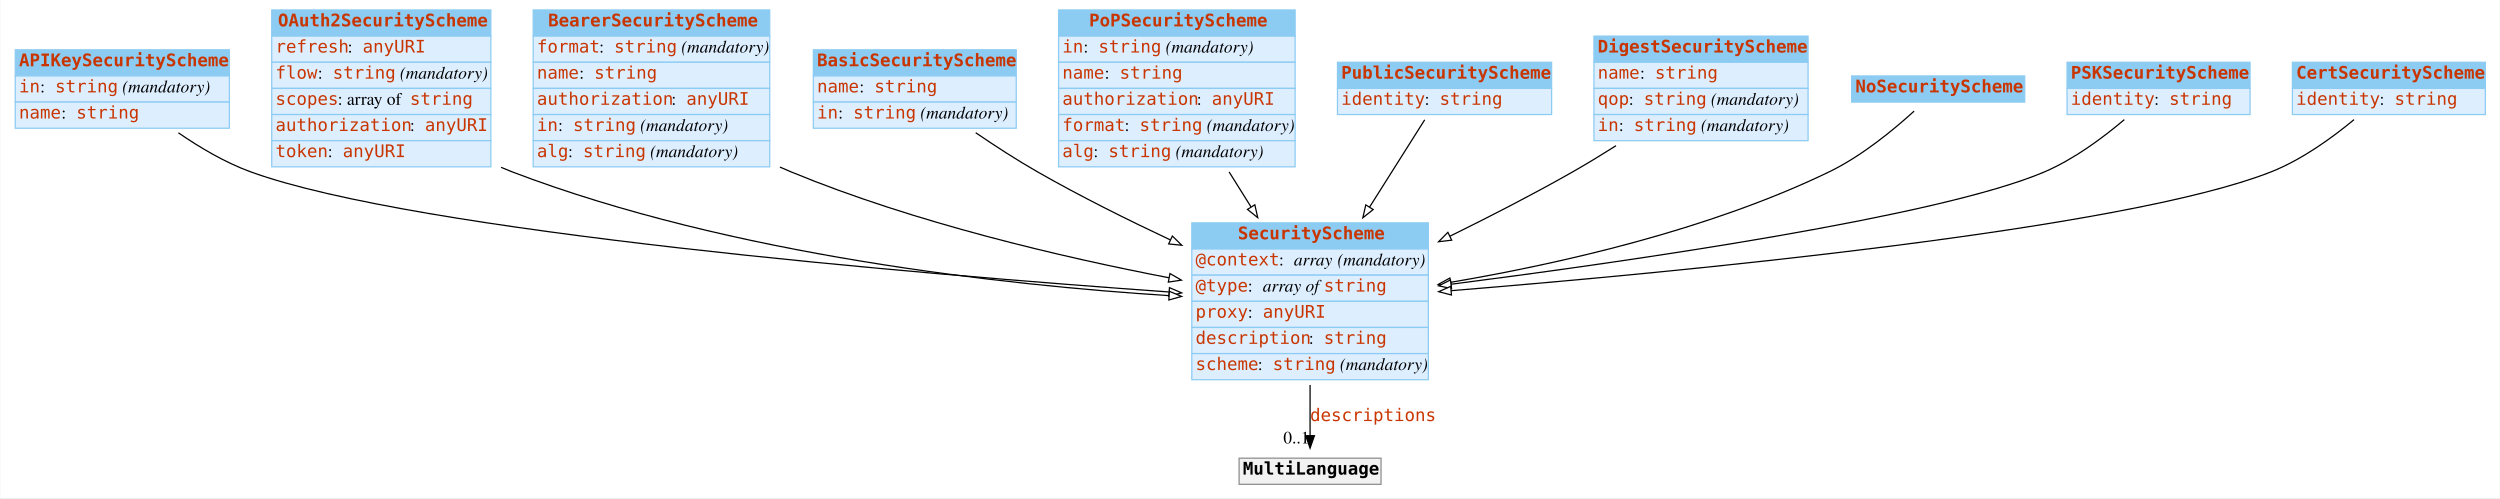
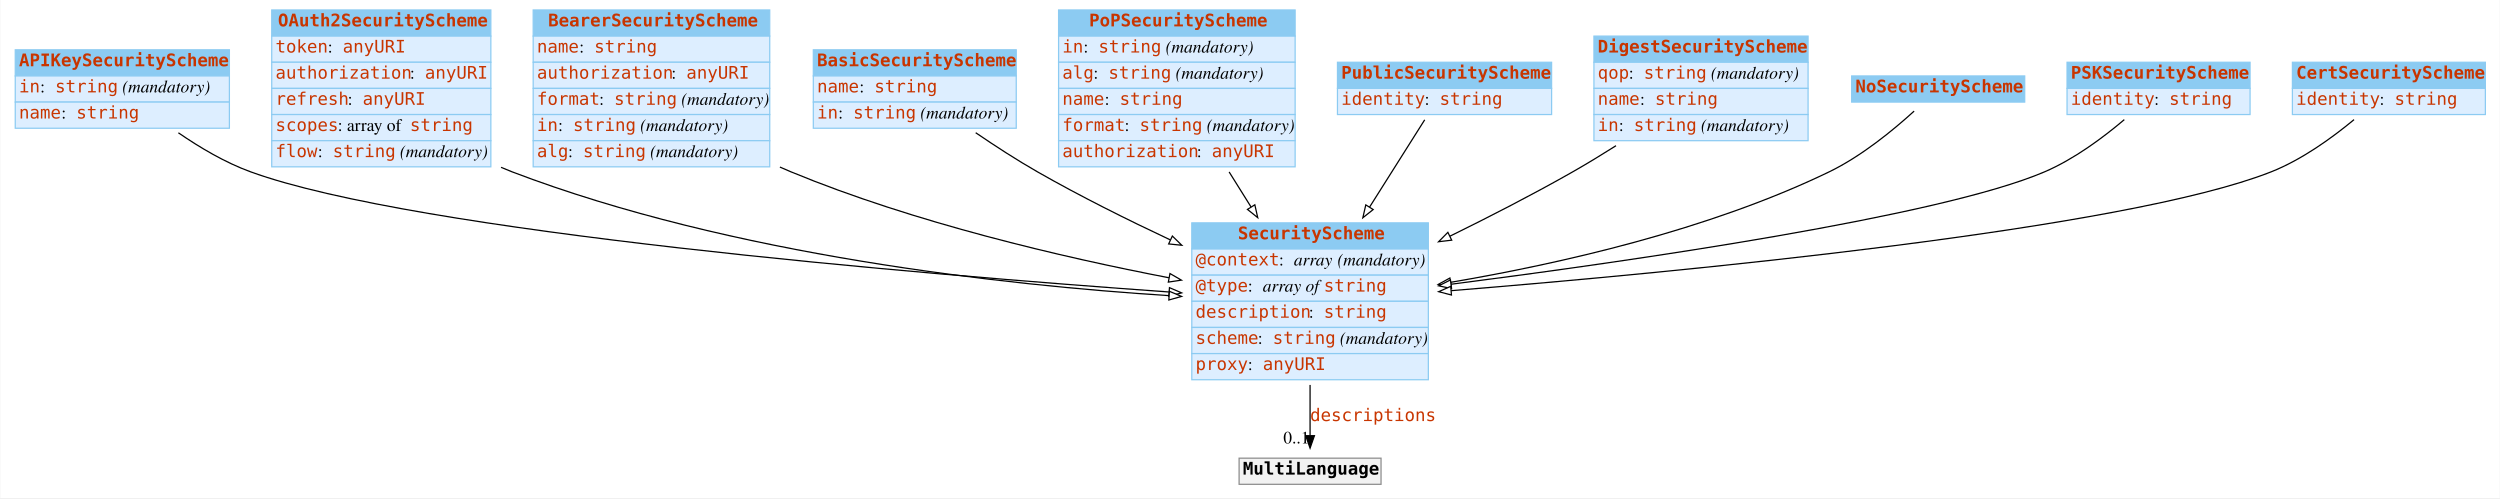
<svg xmlns="http://www.w3.org/2000/svg" width="2008pt" height="400pt" viewBox="0.00 0.00 2007.50 400.00">
  <g id="graph0" class="graph" transform="scale(1 1) rotate(0) translate(4 396)">
    <polygon fill="#ffffff" stroke="transparent" points="-4,4 -4,-396 2003.5,-396 2003.5,4 -4,4" />
    <g id="node1" class="node">
      <polygon fill="#8ccbf2" stroke="transparent" points="8,-335 8,-356 180,-356 180,-335 8,-335" />
      <polygon fill="none" stroke="#8ccbf2" points="8,-335 8,-356 180,-356 180,-335 8,-335" />
      <text text-anchor="start" x="11" y="-342.8" font-family="mono" font-weight="bold" font-size="14.00" fill="#c83500">APIKeySecurityScheme</text>
      <polygon fill="#ddeeff" stroke="transparent" points="8,-314 8,-335 180,-335 180,-314 8,-314" />
      <polygon fill="none" stroke="#8ccbf2" points="8,-314 8,-335 180,-335 180,-314 8,-314" />
      <text text-anchor="start" x="11" y="-321.8" font-family="mono" font-size="14.00" fill="#c83500">in</text>
      <text text-anchor="start" x="28" y="-321.8" font-family="Times,serif" font-size="14.00" fill="#000000"> : </text>
      <text text-anchor="start" x="40" y="-321.8" font-family="mono" font-size="14.00" fill="#c83500">string</text>
      <text text-anchor="start" x="90" y="-321.8" font-family="Times,serif" font-size="14.00" fill="#000000"> </text>
      <text text-anchor="start" x="94" y="-321.8" font-family="Times,serif" font-style="italic" font-size="14.00" fill="#000000">(mandatory)</text>
      <polygon fill="#ddeeff" stroke="transparent" points="8,-293 8,-314 180,-314 180,-293 8,-293" />
      <polygon fill="none" stroke="#8ccbf2" points="8,-293 8,-314 180,-314 180,-293 8,-293" />
      <text text-anchor="start" x="11" y="-300.8" font-family="mono" font-size="14.00" fill="#c83500">name</text>
      <text text-anchor="start" x="45" y="-300.8" font-family="Times,serif" font-size="14.00" fill="#000000"> : </text>
      <text text-anchor="start" x="57" y="-300.8" font-family="mono" font-size="14.00" fill="#c83500">string</text>
    </g>
    <g id="node3" class="node">
      <polygon fill="#8ccbf2" stroke="transparent" points="953,-196 953,-217 1143,-217 1143,-196 953,-196" />
      <polygon fill="none" stroke="#8ccbf2" points="953,-196 953,-217 1143,-217 1143,-196 953,-196" />
      <text text-anchor="start" x="990" y="-203.8" font-family="mono" font-weight="bold" font-size="14.00" fill="#c83500">SecurityScheme</text>
      <polygon fill="#ddeeff" stroke="transparent" points="953,-175 953,-196 1143,-196 1143,-175 953,-175" />
      <polygon fill="none" stroke="#8ccbf2" points="953,-175 953,-196 1143,-196 1143,-175 953,-175" />
      <text text-anchor="start" x="956" y="-182.8" font-family="mono" font-size="14.00" fill="#c83500">@context</text>
      <text text-anchor="start" x="1023" y="-182.8" font-family="Times,serif" font-size="14.00" fill="#000000"> : </text>
      <text text-anchor="start" x="1035" y="-182.8" font-family="Times,serif" font-style="italic" font-size="14.00" fill="#000000">array</text>
      <text text-anchor="start" x="1066" y="-182.8" font-family="Times,serif" font-size="14.00" fill="#000000"> </text>
      <text text-anchor="start" x="1070" y="-182.8" font-family="Times,serif" font-style="italic" font-size="14.00" fill="#000000">(mandatory)</text>
      <polygon fill="#ddeeff" stroke="transparent" points="953,-154 953,-175 1143,-175 1143,-154 953,-154" />
      <polygon fill="none" stroke="#8ccbf2" points="953,-154 953,-175 1143,-175 1143,-154 953,-154" />
      <text text-anchor="start" x="956" y="-161.8" font-family="mono" font-size="14.00" fill="#c83500">@type</text>
      <text text-anchor="start" x="998" y="-161.8" font-family="Times,serif" font-size="14.00" fill="#000000"> : </text>
      <text text-anchor="start" x="1010" y="-161.8" font-family="Times,serif" font-style="italic" font-size="14.00" fill="#000000">array of </text>
      <text text-anchor="start" x="1059" y="-161.8" font-family="mono" font-size="14.00" fill="#c83500">string</text>
      <polygon fill="#ddeeff" stroke="transparent" points="953,-133 953,-154 1143,-154 1143,-133 953,-133" />
      <polygon fill="none" stroke="#8ccbf2" points="953,-133 953,-154 1143,-154 1143,-133 953,-133" />
-       <text text-anchor="start" x="956" y="-140.8" font-family="mono" font-size="14.00" fill="#c83500">proxy</text>
-       <text text-anchor="start" x="998" y="-140.8" font-family="Times,serif" font-size="14.00" fill="#000000"> : </text>
-       <text text-anchor="start" x="1010" y="-140.8" font-family="mono" font-size="14.00" fill="#c83500">anyURI</text>
+       <text text-anchor="start" x="956" y="-140.8" font-family="mono" font-size="14.00" fill="#c83500">description</text>
+       <text text-anchor="start" x="1047" y="-140.8" font-family="Times,serif" font-size="14.00" fill="#000000"> : </text>
+       <text text-anchor="start" x="1059" y="-140.8" font-family="mono" font-size="14.00" fill="#c83500">string</text>
      <polygon fill="#ddeeff" stroke="transparent" points="953,-112 953,-133 1143,-133 1143,-112 953,-112" />
      <polygon fill="none" stroke="#8ccbf2" points="953,-112 953,-133 1143,-133 1143,-112 953,-112" />
-       <text text-anchor="start" x="956" y="-119.8" font-family="mono" font-size="14.00" fill="#c83500">description</text>
-       <text text-anchor="start" x="1047" y="-119.8" font-family="Times,serif" font-size="14.00" fill="#000000"> : </text>
-       <text text-anchor="start" x="1059" y="-119.8" font-family="mono" font-size="14.00" fill="#c83500">string</text>
+       <text text-anchor="start" x="956" y="-119.8" font-family="mono" font-size="14.00" fill="#c83500">scheme</text>
+       <text text-anchor="start" x="1006" y="-119.8" font-family="Times,serif" font-size="14.00" fill="#000000"> : </text>
+       <text text-anchor="start" x="1018" y="-119.8" font-family="mono" font-size="14.00" fill="#c83500">string</text>
+       <text text-anchor="start" x="1068" y="-119.8" font-family="Times,serif" font-size="14.00" fill="#000000"> </text>
+       <text text-anchor="start" x="1072" y="-119.8" font-family="Times,serif" font-style="italic" font-size="14.00" fill="#000000">(mandatory)</text>
      <polygon fill="#ddeeff" stroke="transparent" points="953,-91 953,-112 1143,-112 1143,-91 953,-91" />
      <polygon fill="none" stroke="#8ccbf2" points="953,-91 953,-112 1143,-112 1143,-91 953,-91" />
-       <text text-anchor="start" x="956" y="-98.8" font-family="mono" font-size="14.00" fill="#c83500">scheme</text>
-       <text text-anchor="start" x="1006" y="-98.8" font-family="Times,serif" font-size="14.00" fill="#000000"> : </text>
-       <text text-anchor="start" x="1018" y="-98.8" font-family="mono" font-size="14.00" fill="#c83500">string</text>
-       <text text-anchor="start" x="1068" y="-98.8" font-family="Times,serif" font-size="14.00" fill="#000000"> </text>
-       <text text-anchor="start" x="1072" y="-98.8" font-family="Times,serif" font-style="italic" font-size="14.00" fill="#000000">(mandatory)</text>
-     </g>
-     <g id="edge8" class="edge">
+       <text text-anchor="start" x="956" y="-98.8" font-family="mono" font-size="14.00" fill="#c83500">proxy</text>
+       <text text-anchor="start" x="998" y="-98.8" font-family="Times,serif" font-size="14.00" fill="#000000"> : </text>
+       <text text-anchor="start" x="1010" y="-98.8" font-family="mono" font-size="14.00" fill="#c83500">anyURI</text>
+     </g>
+     <g id="edge6" class="edge">
      <path fill="none" stroke="#000000" d="M139.033,-289.339C156.25,-277.473 176.654,-265.408 197,-258 330.003,-209.577 735.099,-175.701 934.577,-161.484" />
      <polygon fill="#ffffff" stroke="#000000" points="935.065,-164.958 944.793,-160.761 934.571,-157.976 935.065,-164.958" />
    </g>
    <g id="node2" class="node">
      <polygon fill="#8ccbf2" stroke="transparent" points="214,-367 214,-388 390,-388 390,-367 214,-367" />
      <polygon fill="none" stroke="#8ccbf2" points="214,-367 214,-388 390,-388 390,-367 214,-367" />
      <text text-anchor="start" x="219" y="-374.8" font-family="mono" font-weight="bold" font-size="14.00" fill="#c83500">OAuth2SecurityScheme</text>
      <polygon fill="#ddeeff" stroke="transparent" points="214,-346 214,-367 390,-367 390,-346 214,-346" />
      <polygon fill="none" stroke="#8ccbf2" points="214,-346 214,-367 390,-367 390,-346 214,-346" />
-       <text text-anchor="start" x="217" y="-353.8" font-family="mono" font-size="14.00" fill="#c83500">refresh</text>
-       <text text-anchor="start" x="275" y="-353.8" font-family="Times,serif" font-size="14.00" fill="#000000"> : </text>
-       <text text-anchor="start" x="287" y="-353.8" font-family="mono" font-size="14.00" fill="#c83500">anyURI</text>
+       <text text-anchor="start" x="217" y="-353.8" font-family="mono" font-size="14.00" fill="#c83500">token</text>
+       <text text-anchor="start" x="259" y="-353.8" font-family="Times,serif" font-size="14.00" fill="#000000"> : </text>
+       <text text-anchor="start" x="271" y="-353.8" font-family="mono" font-size="14.00" fill="#c83500">anyURI</text>
      <polygon fill="#ddeeff" stroke="transparent" points="214,-325 214,-346 390,-346 390,-325 214,-325" />
      <polygon fill="none" stroke="#8ccbf2" points="214,-325 214,-346 390,-346 390,-325 214,-325" />
-       <text text-anchor="start" x="217" y="-332.8" font-family="mono" font-size="14.00" fill="#c83500">flow</text>
-       <text text-anchor="start" x="251" y="-332.8" font-family="Times,serif" font-size="14.00" fill="#000000"> : </text>
-       <text text-anchor="start" x="263" y="-332.8" font-family="mono" font-size="14.00" fill="#c83500">string</text>
-       <text text-anchor="start" x="313" y="-332.8" font-family="Times,serif" font-size="14.00" fill="#000000"> </text>
-       <text text-anchor="start" x="317" y="-332.8" font-family="Times,serif" font-style="italic" font-size="14.00" fill="#000000">(mandatory)</text>
+       <text text-anchor="start" x="217" y="-332.8" font-family="mono" font-size="14.00" fill="#c83500">authorization</text>
+       <text text-anchor="start" x="325" y="-332.8" font-family="Times,serif" font-size="14.00" fill="#000000"> : </text>
+       <text text-anchor="start" x="337" y="-332.8" font-family="mono" font-size="14.00" fill="#c83500">anyURI</text>
      <polygon fill="#ddeeff" stroke="transparent" points="214,-304 214,-325 390,-325 390,-304 214,-304" />
      <polygon fill="none" stroke="#8ccbf2" points="214,-304 214,-325 390,-325 390,-304 214,-304" />
-       <text text-anchor="start" x="217" y="-311.8" font-family="mono" font-size="14.00" fill="#c83500">scopes</text>
-       <text text-anchor="start" x="267" y="-311.8" font-family="Times,serif" font-size="14.00" fill="#000000"> : array of </text>
-       <text text-anchor="start" x="325" y="-311.8" font-family="mono" font-size="14.00" fill="#c83500">string</text>
+       <text text-anchor="start" x="217" y="-311.8" font-family="mono" font-size="14.00" fill="#c83500">refresh</text>
+       <text text-anchor="start" x="275" y="-311.8" font-family="Times,serif" font-size="14.00" fill="#000000"> : </text>
+       <text text-anchor="start" x="287" y="-311.8" font-family="mono" font-size="14.00" fill="#c83500">anyURI</text>
      <polygon fill="#ddeeff" stroke="transparent" points="214,-283 214,-304 390,-304 390,-283 214,-283" />
      <polygon fill="none" stroke="#8ccbf2" points="214,-283 214,-304 390,-304 390,-283 214,-283" />
-       <text text-anchor="start" x="217" y="-290.8" font-family="mono" font-size="14.00" fill="#c83500">authorization</text>
-       <text text-anchor="start" x="325" y="-290.8" font-family="Times,serif" font-size="14.00" fill="#000000"> : </text>
-       <text text-anchor="start" x="337" y="-290.8" font-family="mono" font-size="14.00" fill="#c83500">anyURI</text>
+       <text text-anchor="start" x="217" y="-290.8" font-family="mono" font-size="14.00" fill="#c83500">scopes</text>
+       <text text-anchor="start" x="267" y="-290.8" font-family="Times,serif" font-size="14.00" fill="#000000"> : array of </text>
+       <text text-anchor="start" x="325" y="-290.8" font-family="mono" font-size="14.00" fill="#c83500">string</text>
      <polygon fill="#ddeeff" stroke="transparent" points="214,-262 214,-283 390,-283 390,-262 214,-262" />
      <polygon fill="none" stroke="#8ccbf2" points="214,-262 214,-283 390,-283 390,-262 214,-262" />
-       <text text-anchor="start" x="217" y="-269.8" font-family="mono" font-size="14.00" fill="#c83500">token</text>
-       <text text-anchor="start" x="259" y="-269.8" font-family="Times,serif" font-size="14.00" fill="#000000"> : </text>
-       <text text-anchor="start" x="271" y="-269.8" font-family="mono" font-size="14.00" fill="#c83500">anyURI</text>
-     </g>
-     <g id="edge6" class="edge">
+       <text text-anchor="start" x="217" y="-269.8" font-family="mono" font-size="14.00" fill="#c83500">flow</text>
+       <text text-anchor="start" x="251" y="-269.8" font-family="Times,serif" font-size="14.00" fill="#000000"> : </text>
+       <text text-anchor="start" x="263" y="-269.8" font-family="mono" font-size="14.00" fill="#c83500">string</text>
+       <text text-anchor="start" x="313" y="-269.8" font-family="Times,serif" font-size="14.00" fill="#000000"> </text>
+       <text text-anchor="start" x="317" y="-269.8" font-family="Times,serif" font-style="italic" font-size="14.00" fill="#000000">(mandatory)</text>
+     </g>
+     <g id="edge5" class="edge">
      <path fill="none" stroke="#000000" d="M398.206,-261.604C401.136,-260.323 404.07,-259.118 407,-258 583.58,-190.646 803.755,-166.907 934.718,-158.544" />
      <polygon fill="#ffffff" stroke="#000000" points="935.005,-162.033 944.769,-157.922 934.572,-155.047 935.005,-162.033" />
    </g>
    <g id="node12" class="node">
      <polygon fill="#f2f2f2" stroke="transparent" points="991,-7 991,-28 1105,-28 1105,-7 991,-7" />
      <polygon fill="none" stroke="#8c8c8c" points="991,-7 991,-28 1105,-28 1105,-7 991,-7" />
      <text text-anchor="start" x="994" y="-14.8" font-family="mono" font-weight="bold" font-size="14.00" fill="#000000">MultiLanguage</text>
    </g>
    <g id="edge1" class="edge">
      <path fill="none" stroke="#000000" d="M1048,-86.797C1048,-72.451 1048,-58.057 1048,-46.171" />
      <polygon fill="#000000" stroke="#000000" points="1051.5,-46.033 1048,-36.033 1044.5,-46.033 1051.5,-46.033" />
      <text text-anchor="start" x="1048" y="-57.8" font-family="mono" font-size="14.00" fill="#c83500">descriptions</text>
      <text text-anchor="middle" x="1037" y="-39.833" font-family="Times,serif" font-size="14.00" fill="#000000">0..1</text>
    </g>
    <g id="node4" class="node">
      <polygon fill="#8ccbf2" stroke="transparent" points="424,-367 424,-388 614,-388 614,-367 424,-367" />
      <polygon fill="none" stroke="#8ccbf2" points="424,-367 424,-388 614,-388 614,-367 424,-367" />
      <text text-anchor="start" x="436" y="-374.8" font-family="mono" font-weight="bold" font-size="14.00" fill="#c83500">BearerSecurityScheme</text>
      <polygon fill="#ddeeff" stroke="transparent" points="424,-346 424,-367 614,-367 614,-346 424,-346" />
      <polygon fill="none" stroke="#8ccbf2" points="424,-346 424,-367 614,-367 614,-346 424,-346" />
-       <text text-anchor="start" x="427" y="-353.8" font-family="mono" font-size="14.00" fill="#c83500">format</text>
-       <text text-anchor="start" x="477" y="-353.8" font-family="Times,serif" font-size="14.00" fill="#000000"> : </text>
-       <text text-anchor="start" x="489" y="-353.8" font-family="mono" font-size="14.00" fill="#c83500">string</text>
-       <text text-anchor="start" x="539" y="-353.8" font-family="Times,serif" font-size="14.00" fill="#000000"> </text>
-       <text text-anchor="start" x="543" y="-353.8" font-family="Times,serif" font-style="italic" font-size="14.00" fill="#000000">(mandatory)</text>
+       <text text-anchor="start" x="427" y="-353.8" font-family="mono" font-size="14.00" fill="#c83500">name</text>
+       <text text-anchor="start" x="461" y="-353.8" font-family="Times,serif" font-size="14.00" fill="#000000"> : </text>
+       <text text-anchor="start" x="473" y="-353.8" font-family="mono" font-size="14.00" fill="#c83500">string</text>
      <polygon fill="#ddeeff" stroke="transparent" points="424,-325 424,-346 614,-346 614,-325 424,-325" />
      <polygon fill="none" stroke="#8ccbf2" points="424,-325 424,-346 614,-346 614,-325 424,-325" />
-       <text text-anchor="start" x="427" y="-332.8" font-family="mono" font-size="14.00" fill="#c83500">name</text>
-       <text text-anchor="start" x="461" y="-332.8" font-family="Times,serif" font-size="14.00" fill="#000000"> : </text>
-       <text text-anchor="start" x="473" y="-332.8" font-family="mono" font-size="14.00" fill="#c83500">string</text>
+       <text text-anchor="start" x="427" y="-332.8" font-family="mono" font-size="14.00" fill="#c83500">authorization</text>
+       <text text-anchor="start" x="535" y="-332.8" font-family="Times,serif" font-size="14.00" fill="#000000"> : </text>
+       <text text-anchor="start" x="547" y="-332.8" font-family="mono" font-size="14.00" fill="#c83500">anyURI</text>
      <polygon fill="#ddeeff" stroke="transparent" points="424,-304 424,-325 614,-325 614,-304 424,-304" />
      <polygon fill="none" stroke="#8ccbf2" points="424,-304 424,-325 614,-325 614,-304 424,-304" />
-       <text text-anchor="start" x="427" y="-311.8" font-family="mono" font-size="14.00" fill="#c83500">authorization</text>
-       <text text-anchor="start" x="535" y="-311.8" font-family="Times,serif" font-size="14.00" fill="#000000"> : </text>
-       <text text-anchor="start" x="547" y="-311.8" font-family="mono" font-size="14.00" fill="#c83500">anyURI</text>
+       <text text-anchor="start" x="427" y="-311.8" font-family="mono" font-size="14.00" fill="#c83500">format</text>
+       <text text-anchor="start" x="477" y="-311.8" font-family="Times,serif" font-size="14.00" fill="#000000"> : </text>
+       <text text-anchor="start" x="489" y="-311.8" font-family="mono" font-size="14.00" fill="#c83500">string</text>
+       <text text-anchor="start" x="539" y="-311.8" font-family="Times,serif" font-size="14.00" fill="#000000"> </text>
+       <text text-anchor="start" x="543" y="-311.8" font-family="Times,serif" font-style="italic" font-size="14.00" fill="#000000">(mandatory)</text>
      <polygon fill="#ddeeff" stroke="transparent" points="424,-283 424,-304 614,-304 614,-283 424,-283" />
      <polygon fill="none" stroke="#8ccbf2" points="424,-283 424,-304 614,-304 614,-283 424,-283" />
      <text text-anchor="start" x="427" y="-290.8" font-family="mono" font-size="14.00" fill="#c83500">in</text>
      <text text-anchor="start" x="444" y="-290.8" font-family="Times,serif" font-size="14.00" fill="#000000"> : </text>
      <text text-anchor="start" x="456" y="-290.8" font-family="mono" font-size="14.00" fill="#c83500">string</text>
      <text text-anchor="start" x="506" y="-290.8" font-family="Times,serif" font-size="14.00" fill="#000000"> </text>
      <text text-anchor="start" x="510" y="-290.8" font-family="Times,serif" font-style="italic" font-size="14.00" fill="#000000">(mandatory)</text>
      <polygon fill="#ddeeff" stroke="transparent" points="424,-262 424,-283 614,-283 614,-262 424,-262" />
      <polygon fill="none" stroke="#8ccbf2" points="424,-262 424,-283 614,-283 614,-262 424,-262" />
      <text text-anchor="start" x="427" y="-269.8" font-family="mono" font-size="14.00" fill="#c83500">alg</text>
      <text text-anchor="start" x="452" y="-269.8" font-family="Times,serif" font-size="14.00" fill="#000000"> : </text>
      <text text-anchor="start" x="464" y="-269.8" font-family="mono" font-size="14.00" fill="#c83500">string</text>
      <text text-anchor="start" x="514" y="-269.8" font-family="Times,serif" font-size="14.00" fill="#000000"> </text>
      <text text-anchor="start" x="518" y="-269.8" font-family="Times,serif" font-style="italic" font-size="14.00" fill="#000000">(mandatory)</text>
    </g>
-     <g id="edge3" class="edge">
+     <g id="edge4" class="edge">
      <path fill="none" stroke="#000000" d="M622.172,-261.826C625.122,-260.49 628.068,-259.211 631,-258 730.004,-217.1 849.111,-189.366 934.637,-172.893" />
      <polygon fill="#ffffff" stroke="#000000" points="935.466,-176.299 944.634,-170.99 934.156,-169.422 935.466,-176.299" />
    </g>
    <g id="node5" class="node">
      <polygon fill="#8ccbf2" stroke="transparent" points="649,-335 649,-356 812,-356 812,-335 649,-335" />
      <polygon fill="none" stroke="#8ccbf2" points="649,-335 649,-356 812,-356 812,-335 649,-335" />
      <text text-anchor="start" x="652" y="-342.8" font-family="mono" font-weight="bold" font-size="14.00" fill="#c83500">BasicSecurityScheme</text>
      <polygon fill="#ddeeff" stroke="transparent" points="649,-314 649,-335 812,-335 812,-314 649,-314" />
      <polygon fill="none" stroke="#8ccbf2" points="649,-314 649,-335 812,-335 812,-314 649,-314" />
      <text text-anchor="start" x="652" y="-321.8" font-family="mono" font-size="14.00" fill="#c83500">name</text>
      <text text-anchor="start" x="686" y="-321.8" font-family="Times,serif" font-size="14.00" fill="#000000"> : </text>
      <text text-anchor="start" x="698" y="-321.8" font-family="mono" font-size="14.00" fill="#c83500">string</text>
      <polygon fill="#ddeeff" stroke="transparent" points="649,-293 649,-314 812,-314 812,-293 649,-293" />
      <polygon fill="none" stroke="#8ccbf2" points="649,-293 649,-314 812,-314 812,-293 649,-293" />
      <text text-anchor="start" x="652" y="-300.8" font-family="mono" font-size="14.00" fill="#c83500">in</text>
      <text text-anchor="start" x="669" y="-300.8" font-family="Times,serif" font-size="14.00" fill="#000000"> : </text>
      <text text-anchor="start" x="681" y="-300.8" font-family="mono" font-size="14.00" fill="#c83500">string</text>
      <text text-anchor="start" x="731" y="-300.8" font-family="Times,serif" font-size="14.00" fill="#000000"> </text>
      <text text-anchor="start" x="735" y="-300.8" font-family="Times,serif" font-style="italic" font-size="14.00" fill="#000000">(mandatory)</text>
    </g>
-     <g id="edge5" class="edge">
+     <g id="edge10" class="edge">
      <path fill="none" stroke="#000000" d="M779.422,-289.403C794.974,-278.791 812.423,-267.473 829,-258 862.882,-238.638 900.947,-219.66 935.721,-203.326" />
      <polygon fill="#ffffff" stroke="#000000" points="937.38,-206.415 944.96,-199.013 934.418,-200.072 937.38,-206.415" />
    </g>
    <g id="node6" class="node">
      <polygon fill="#8ccbf2" stroke="transparent" points="846,-367 846,-388 1036,-388 1036,-367 846,-367" />
      <polygon fill="none" stroke="#8ccbf2" points="846,-367 846,-388 1036,-388 1036,-367 846,-367" />
      <text text-anchor="start" x="870.5" y="-374.8" font-family="mono" font-weight="bold" font-size="14.00" fill="#c83500">PoPSecurityScheme</text>
      <polygon fill="#ddeeff" stroke="transparent" points="846,-346 846,-367 1036,-367 1036,-346 846,-346" />
      <polygon fill="none" stroke="#8ccbf2" points="846,-346 846,-367 1036,-367 1036,-346 846,-346" />
      <text text-anchor="start" x="849" y="-353.8" font-family="mono" font-size="14.00" fill="#c83500">in</text>
      <text text-anchor="start" x="866" y="-353.8" font-family="Times,serif" font-size="14.00" fill="#000000"> : </text>
      <text text-anchor="start" x="878" y="-353.8" font-family="mono" font-size="14.00" fill="#c83500">string</text>
      <text text-anchor="start" x="928" y="-353.8" font-family="Times,serif" font-size="14.00" fill="#000000"> </text>
      <text text-anchor="start" x="932" y="-353.8" font-family="Times,serif" font-style="italic" font-size="14.00" fill="#000000">(mandatory)</text>
      <polygon fill="#ddeeff" stroke="transparent" points="846,-325 846,-346 1036,-346 1036,-325 846,-325" />
      <polygon fill="none" stroke="#8ccbf2" points="846,-325 846,-346 1036,-346 1036,-325 846,-325" />
-       <text text-anchor="start" x="849" y="-332.8" font-family="mono" font-size="14.00" fill="#c83500">name</text>
-       <text text-anchor="start" x="883" y="-332.8" font-family="Times,serif" font-size="14.00" fill="#000000"> : </text>
-       <text text-anchor="start" x="895" y="-332.8" font-family="mono" font-size="14.00" fill="#c83500">string</text>
+       <text text-anchor="start" x="849" y="-332.8" font-family="mono" font-size="14.00" fill="#c83500">alg</text>
+       <text text-anchor="start" x="874" y="-332.8" font-family="Times,serif" font-size="14.00" fill="#000000"> : </text>
+       <text text-anchor="start" x="886" y="-332.8" font-family="mono" font-size="14.00" fill="#c83500">string</text>
+       <text text-anchor="start" x="936" y="-332.8" font-family="Times,serif" font-size="14.00" fill="#000000"> </text>
+       <text text-anchor="start" x="940" y="-332.8" font-family="Times,serif" font-style="italic" font-size="14.00" fill="#000000">(mandatory)</text>
      <polygon fill="#ddeeff" stroke="transparent" points="846,-304 846,-325 1036,-325 1036,-304 846,-304" />
      <polygon fill="none" stroke="#8ccbf2" points="846,-304 846,-325 1036,-325 1036,-304 846,-304" />
-       <text text-anchor="start" x="849" y="-311.8" font-family="mono" font-size="14.00" fill="#c83500">authorization</text>
-       <text text-anchor="start" x="957" y="-311.8" font-family="Times,serif" font-size="14.00" fill="#000000"> : </text>
-       <text text-anchor="start" x="969" y="-311.8" font-family="mono" font-size="14.00" fill="#c83500">anyURI</text>
+       <text text-anchor="start" x="849" y="-311.8" font-family="mono" font-size="14.00" fill="#c83500">name</text>
+       <text text-anchor="start" x="883" y="-311.8" font-family="Times,serif" font-size="14.00" fill="#000000"> : </text>
+       <text text-anchor="start" x="895" y="-311.8" font-family="mono" font-size="14.00" fill="#c83500">string</text>
      <polygon fill="#ddeeff" stroke="transparent" points="846,-283 846,-304 1036,-304 1036,-283 846,-283" />
      <polygon fill="none" stroke="#8ccbf2" points="846,-283 846,-304 1036,-304 1036,-283 846,-283" />
      <text text-anchor="start" x="849" y="-290.8" font-family="mono" font-size="14.00" fill="#c83500">format</text>
      <text text-anchor="start" x="899" y="-290.8" font-family="Times,serif" font-size="14.00" fill="#000000"> : </text>
      <text text-anchor="start" x="911" y="-290.8" font-family="mono" font-size="14.00" fill="#c83500">string</text>
      <text text-anchor="start" x="961" y="-290.8" font-family="Times,serif" font-size="14.00" fill="#000000"> </text>
      <text text-anchor="start" x="965" y="-290.8" font-family="Times,serif" font-style="italic" font-size="14.00" fill="#000000">(mandatory)</text>
      <polygon fill="#ddeeff" stroke="transparent" points="846,-262 846,-283 1036,-283 1036,-262 846,-262" />
      <polygon fill="none" stroke="#8ccbf2" points="846,-262 846,-283 1036,-283 1036,-262 846,-262" />
-       <text text-anchor="start" x="849" y="-269.8" font-family="mono" font-size="14.00" fill="#c83500">alg</text>
-       <text text-anchor="start" x="874" y="-269.8" font-family="Times,serif" font-size="14.00" fill="#000000"> : </text>
-       <text text-anchor="start" x="886" y="-269.8" font-family="mono" font-size="14.00" fill="#c83500">string</text>
-       <text text-anchor="start" x="936" y="-269.8" font-family="Times,serif" font-size="14.00" fill="#000000"> </text>
-       <text text-anchor="start" x="940" y="-269.8" font-family="Times,serif" font-style="italic" font-size="14.00" fill="#000000">(mandatory)</text>
-     </g>
-     <g id="edge4" class="edge">
+       <text text-anchor="start" x="849" y="-269.8" font-family="mono" font-size="14.00" fill="#c83500">authorization</text>
+       <text text-anchor="start" x="957" y="-269.8" font-family="Times,serif" font-size="14.00" fill="#000000"> : </text>
+       <text text-anchor="start" x="969" y="-269.8" font-family="mono" font-size="14.00" fill="#c83500">anyURI</text>
+     </g>
+     <g id="edge2" class="edge">
      <path fill="none" stroke="#000000" d="M982.982,-257.907C988.765,-248.666 994.736,-239.123 1000.607,-229.74" />
      <polygon fill="#ffffff" stroke="#000000" points="1003.626,-231.514 1005.963,-221.18 997.692,-227.801 1003.626,-231.514" />
    </g>
    <g id="node7" class="node">
      <polygon fill="#8ccbf2" stroke="transparent" points="1070,-325 1070,-346 1242,-346 1242,-325 1070,-325" />
      <polygon fill="none" stroke="#8ccbf2" points="1070,-325 1070,-346 1242,-346 1242,-325 1070,-325" />
      <text text-anchor="start" x="1073" y="-332.8" font-family="mono" font-weight="bold" font-size="14.00" fill="#c83500">PublicSecurityScheme</text>
      <polygon fill="#ddeeff" stroke="transparent" points="1070,-304 1070,-325 1242,-325 1242,-304 1070,-304" />
      <polygon fill="none" stroke="#8ccbf2" points="1070,-304 1070,-325 1242,-325 1242,-304 1070,-304" />
      <text text-anchor="start" x="1073" y="-311.8" font-family="mono" font-size="14.00" fill="#c83500">identity</text>
      <text text-anchor="start" x="1140" y="-311.8" font-family="Times,serif" font-size="14.00" fill="#000000"> : </text>
      <text text-anchor="start" x="1152" y="-311.8" font-family="mono" font-size="14.00" fill="#c83500">string</text>
    </g>
-     <g id="edge2" class="edge">
+     <g id="edge11" class="edge">
      <path fill="none" stroke="#000000" d="M1140.064,-299.768C1128.308,-281.155 1111.656,-254.788 1095.739,-229.586" />
      <polygon fill="#ffffff" stroke="#000000" points="1098.676,-227.683 1090.377,-221.097 1092.758,-231.421 1098.676,-227.683" />
    </g>
    <g id="node8" class="node">
      <polygon fill="#8ccbf2" stroke="transparent" points="1276,-346 1276,-367 1448,-367 1448,-346 1276,-346" />
      <polygon fill="none" stroke="#8ccbf2" points="1276,-346 1276,-367 1448,-367 1448,-346 1276,-346" />
      <text text-anchor="start" x="1279" y="-353.8" font-family="mono" font-weight="bold" font-size="14.00" fill="#c83500">DigestSecurityScheme</text>
      <polygon fill="#ddeeff" stroke="transparent" points="1276,-325 1276,-346 1448,-346 1448,-325 1276,-325" />
      <polygon fill="none" stroke="#8ccbf2" points="1276,-325 1276,-346 1448,-346 1448,-325 1276,-325" />
-       <text text-anchor="start" x="1279" y="-332.8" font-family="mono" font-size="14.00" fill="#c83500">name</text>
-       <text text-anchor="start" x="1313" y="-332.8" font-family="Times,serif" font-size="14.00" fill="#000000"> : </text>
-       <text text-anchor="start" x="1325" y="-332.8" font-family="mono" font-size="14.00" fill="#c83500">string</text>
+       <text text-anchor="start" x="1279" y="-332.8" font-family="mono" font-size="14.00" fill="#c83500">qop</text>
+       <text text-anchor="start" x="1304" y="-332.8" font-family="Times,serif" font-size="14.00" fill="#000000"> : </text>
+       <text text-anchor="start" x="1316" y="-332.8" font-family="mono" font-size="14.00" fill="#c83500">string</text>
+       <text text-anchor="start" x="1366" y="-332.8" font-family="Times,serif" font-size="14.00" fill="#000000"> </text>
+       <text text-anchor="start" x="1370" y="-332.8" font-family="Times,serif" font-style="italic" font-size="14.00" fill="#000000">(mandatory)</text>
      <polygon fill="#ddeeff" stroke="transparent" points="1276,-304 1276,-325 1448,-325 1448,-304 1276,-304" />
      <polygon fill="none" stroke="#8ccbf2" points="1276,-304 1276,-325 1448,-325 1448,-304 1276,-304" />
-       <text text-anchor="start" x="1279" y="-311.8" font-family="mono" font-size="14.00" fill="#c83500">qop</text>
-       <text text-anchor="start" x="1304" y="-311.8" font-family="Times,serif" font-size="14.00" fill="#000000"> : </text>
-       <text text-anchor="start" x="1316" y="-311.8" font-family="mono" font-size="14.00" fill="#c83500">string</text>
-       <text text-anchor="start" x="1366" y="-311.8" font-family="Times,serif" font-size="14.00" fill="#000000"> </text>
-       <text text-anchor="start" x="1370" y="-311.8" font-family="Times,serif" font-style="italic" font-size="14.00" fill="#000000">(mandatory)</text>
+       <text text-anchor="start" x="1279" y="-311.8" font-family="mono" font-size="14.00" fill="#c83500">name</text>
+       <text text-anchor="start" x="1313" y="-311.8" font-family="Times,serif" font-size="14.00" fill="#000000"> : </text>
+       <text text-anchor="start" x="1325" y="-311.8" font-family="mono" font-size="14.00" fill="#c83500">string</text>
      <polygon fill="#ddeeff" stroke="transparent" points="1276,-283 1276,-304 1448,-304 1448,-283 1276,-283" />
      <polygon fill="none" stroke="#8ccbf2" points="1276,-283 1276,-304 1448,-304 1448,-283 1276,-283" />
      <text text-anchor="start" x="1279" y="-290.8" font-family="mono" font-size="14.00" fill="#c83500">in</text>
      <text text-anchor="start" x="1296" y="-290.8" font-family="Times,serif" font-size="14.00" fill="#000000"> : </text>
      <text text-anchor="start" x="1308" y="-290.8" font-family="mono" font-size="14.00" fill="#c83500">string</text>
      <text text-anchor="start" x="1358" y="-290.8" font-family="Times,serif" font-size="14.00" fill="#000000"> </text>
      <text text-anchor="start" x="1362" y="-290.8" font-family="Times,serif" font-style="italic" font-size="14.00" fill="#000000">(mandatory)</text>
    </g>
-     <g id="edge11" class="edge">
+     <g id="edge3" class="edge">
      <path fill="none" stroke="#000000" d="M1293.723,-278.978C1282.271,-271.726 1270.403,-264.488 1259,-258 1227.528,-240.092 1192.546,-222.113 1160.26,-206.261" />
      <polygon fill="#ffffff" stroke="#000000" points="1161.752,-203.094 1151.231,-201.848 1158.679,-209.384 1161.752,-203.094" />
    </g>
    <g id="node9" class="node">
      <polygon fill="#8ccbf2" stroke="transparent" points="1483,-314 1483,-335 1622,-335 1622,-314 1483,-314" />
      <polygon fill="none" stroke="#8ccbf2" points="1483,-314 1483,-335 1622,-335 1622,-314 1483,-314" />
      <text text-anchor="start" x="1486" y="-321.8" font-family="mono" font-weight="bold" font-size="14.00" fill="#c83500">NoSecurityScheme</text>
    </g>
-     <g id="edge9" class="edge">
+     <g id="edge8" class="edge">
      <path fill="none" stroke="#000000" d="M1533.178,-306.756C1516.528,-291.589 1490.917,-270.53 1465,-258 1367.914,-211.062 1247.54,-183.975 1161.117,-169.285" />
      <polygon fill="#ffffff" stroke="#000000" points="1161.455,-165.793 1151.015,-167.598 1160.302,-172.698 1161.455,-165.793" />
    </g>
    <g id="node10" class="node">
      <polygon fill="#8ccbf2" stroke="transparent" points="1656,-325 1656,-346 1803,-346 1803,-325 1656,-325" />
      <polygon fill="none" stroke="#8ccbf2" points="1656,-325 1656,-346 1803,-346 1803,-325 1656,-325" />
      <text text-anchor="start" x="1659" y="-332.8" font-family="mono" font-weight="bold" font-size="14.00" fill="#c83500">PSKSecurityScheme</text>
      <polygon fill="#ddeeff" stroke="transparent" points="1656,-304 1656,-325 1803,-325 1803,-304 1656,-304" />
      <polygon fill="none" stroke="#8ccbf2" points="1656,-304 1656,-325 1803,-325 1803,-304 1656,-304" />
      <text text-anchor="start" x="1659" y="-311.8" font-family="mono" font-size="14.00" fill="#c83500">identity</text>
      <text text-anchor="start" x="1726" y="-311.8" font-family="Times,serif" font-size="14.00" fill="#000000"> : </text>
      <text text-anchor="start" x="1738" y="-311.8" font-family="mono" font-size="14.00" fill="#c83500">string</text>
    </g>
    <g id="edge7" class="edge">
      <path fill="none" stroke="#000000" d="M1701.998,-299.913C1684.901,-285.423 1661.626,-268.116 1638,-258 1554.056,-222.056 1307.696,-186.493 1161.214,-167.697" />
      <polygon fill="#ffffff" stroke="#000000" points="1161.641,-164.224 1151.278,-166.429 1160.754,-171.167 1161.641,-164.224" />
    </g>
    <g id="node11" class="node">
      <polygon fill="#8ccbf2" stroke="transparent" points="1837,-325 1837,-346 1992,-346 1992,-325 1837,-325" />
      <polygon fill="none" stroke="#8ccbf2" points="1837,-325 1837,-346 1992,-346 1992,-325 1837,-325" />
      <text text-anchor="start" x="1840" y="-332.8" font-family="mono" font-weight="bold" font-size="14.00" fill="#c83500">CertSecurityScheme</text>
      <polygon fill="#ddeeff" stroke="transparent" points="1837,-304 1837,-325 1992,-325 1992,-304 1837,-304" />
      <polygon fill="none" stroke="#8ccbf2" points="1837,-304 1837,-325 1992,-325 1992,-304 1837,-304" />
      <text text-anchor="start" x="1840" y="-311.8" font-family="mono" font-size="14.00" fill="#c83500">identity</text>
      <text text-anchor="start" x="1907" y="-311.8" font-family="Times,serif" font-size="14.00" fill="#000000"> : </text>
      <text text-anchor="start" x="1919" y="-311.8" font-family="mono" font-size="14.00" fill="#c83500">string</text>
    </g>
-     <g id="edge10" class="edge">
+     <g id="edge9" class="edge">
      <path fill="none" stroke="#000000" d="M1886.517,-299.917C1868.823,-285.237 1844.6,-267.728 1820,-258 1702.607,-211.577 1345.87,-177.554 1161.309,-162.534" />
      <polygon fill="#ffffff" stroke="#000000" points="1161.549,-159.042 1151.299,-161.724 1160.984,-166.019 1161.549,-159.042" />
    </g>
  </g>
</svg>
